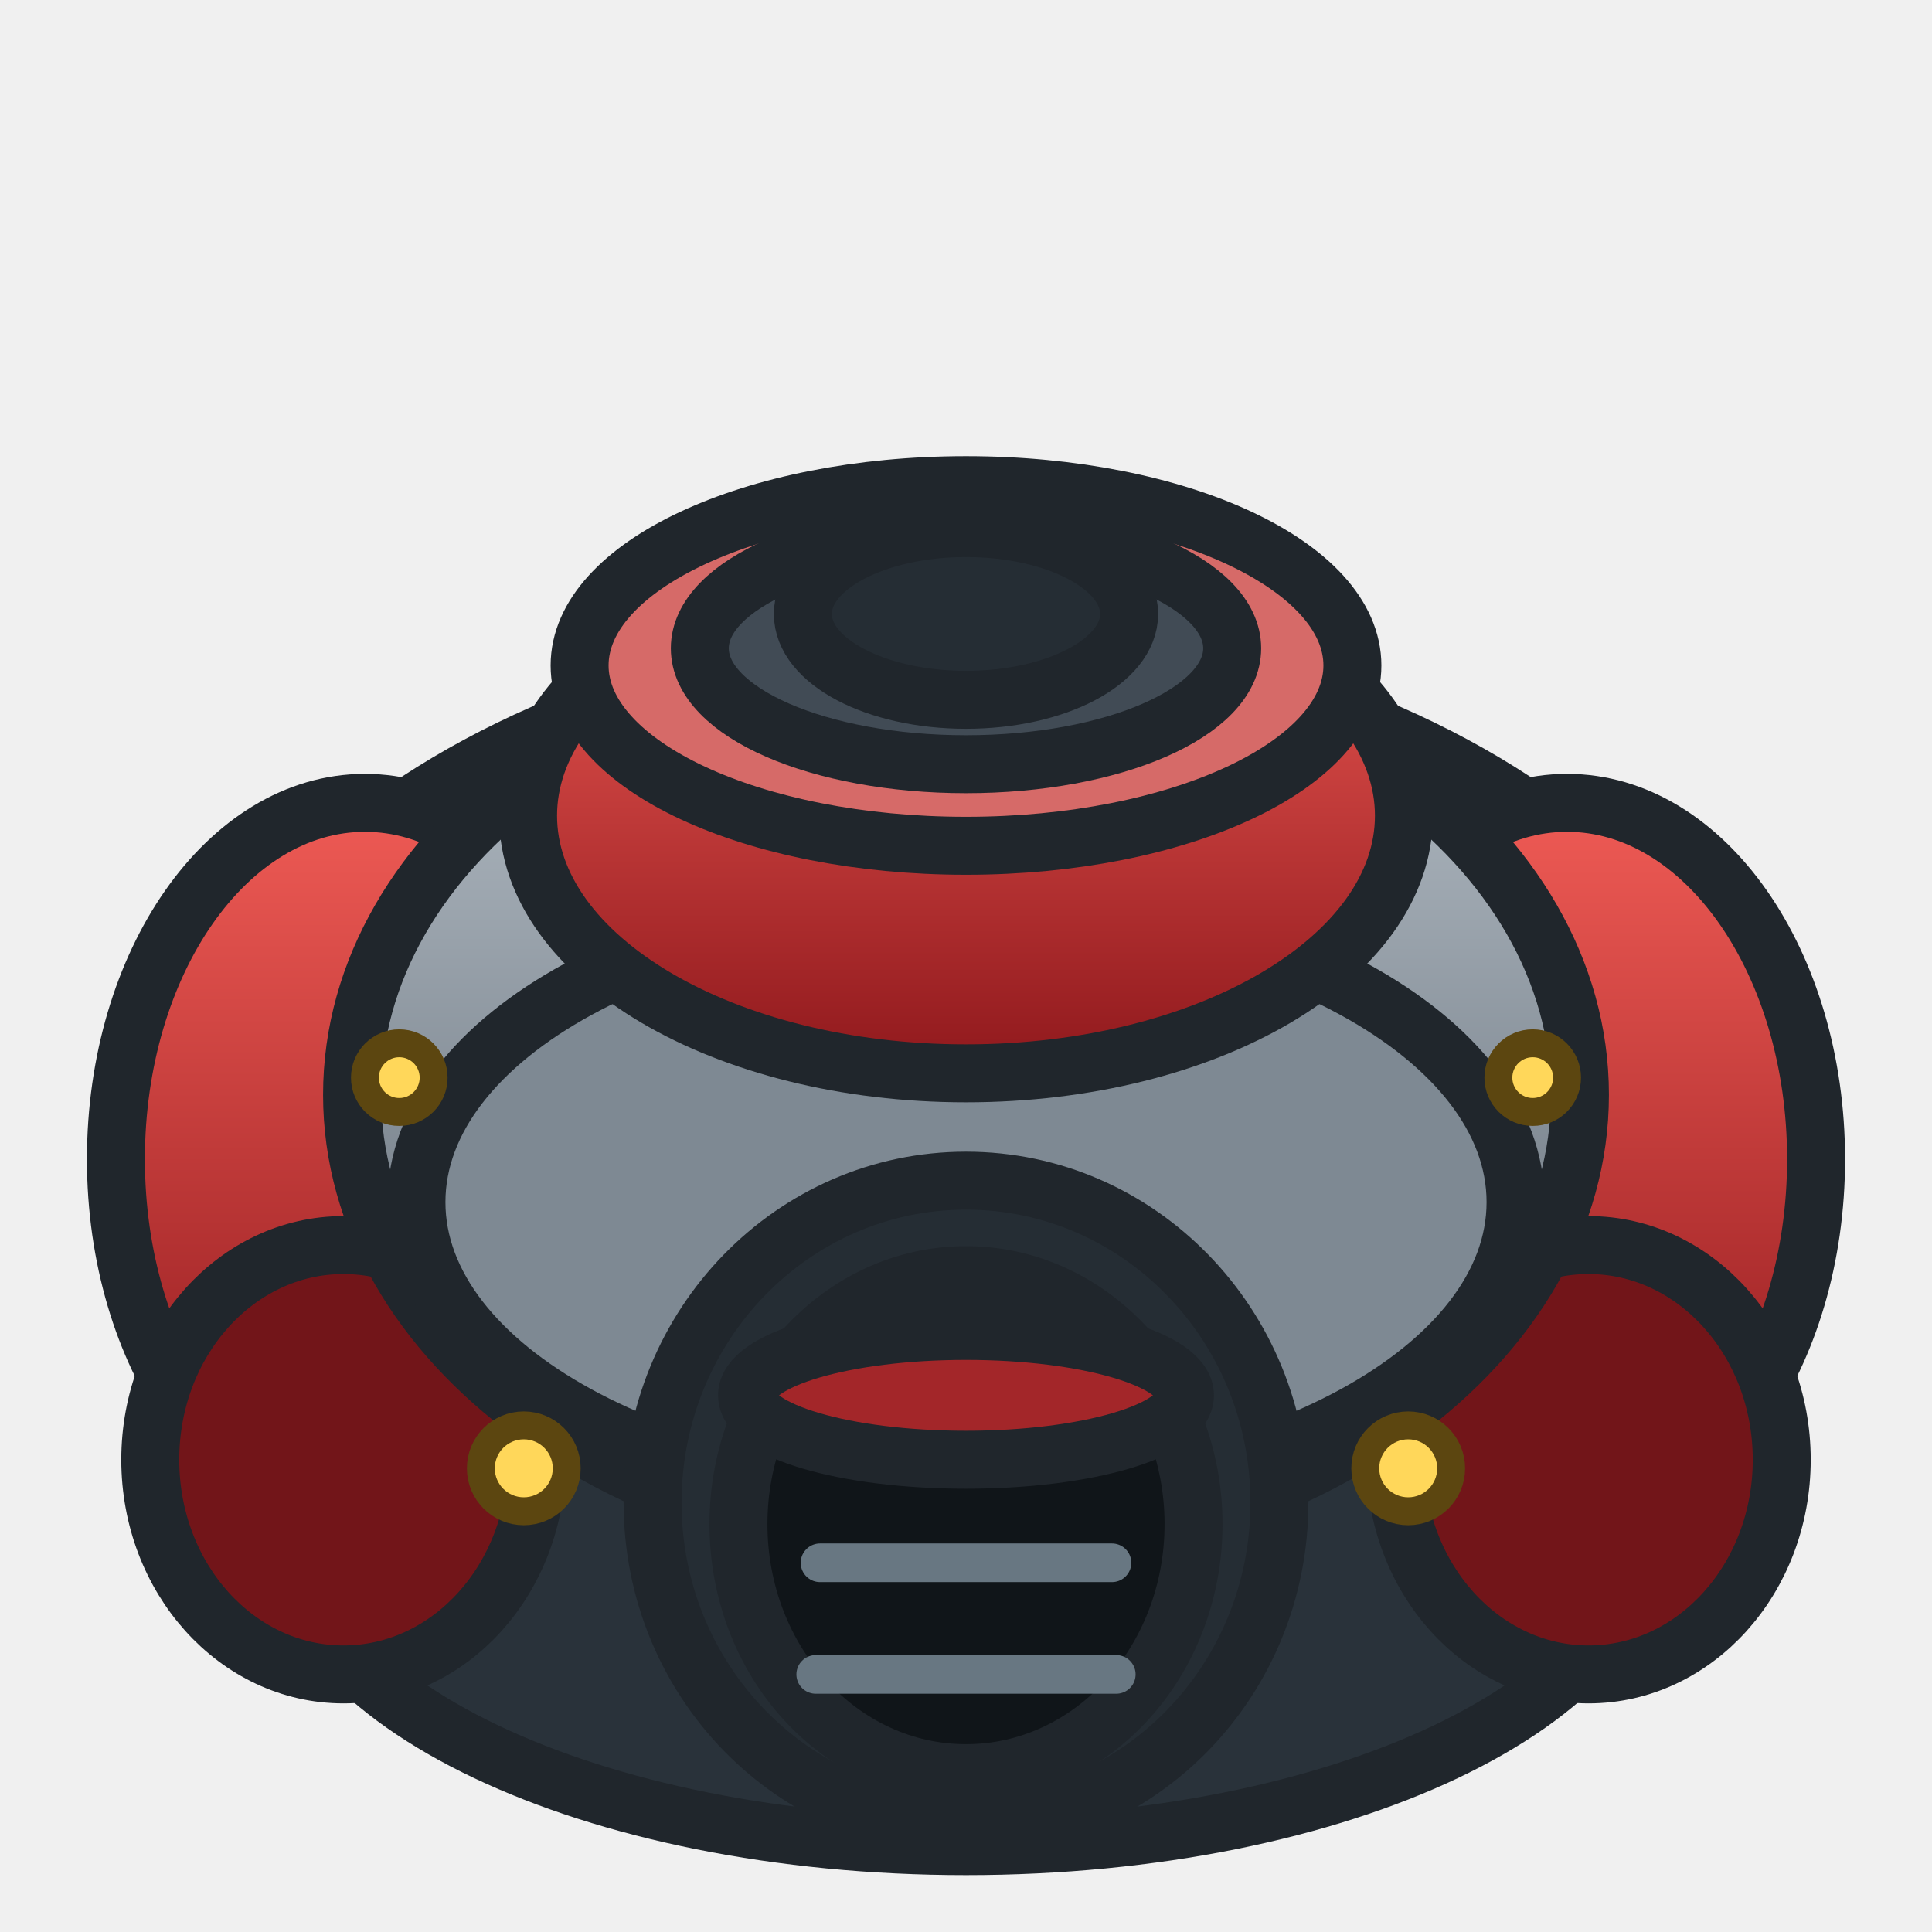
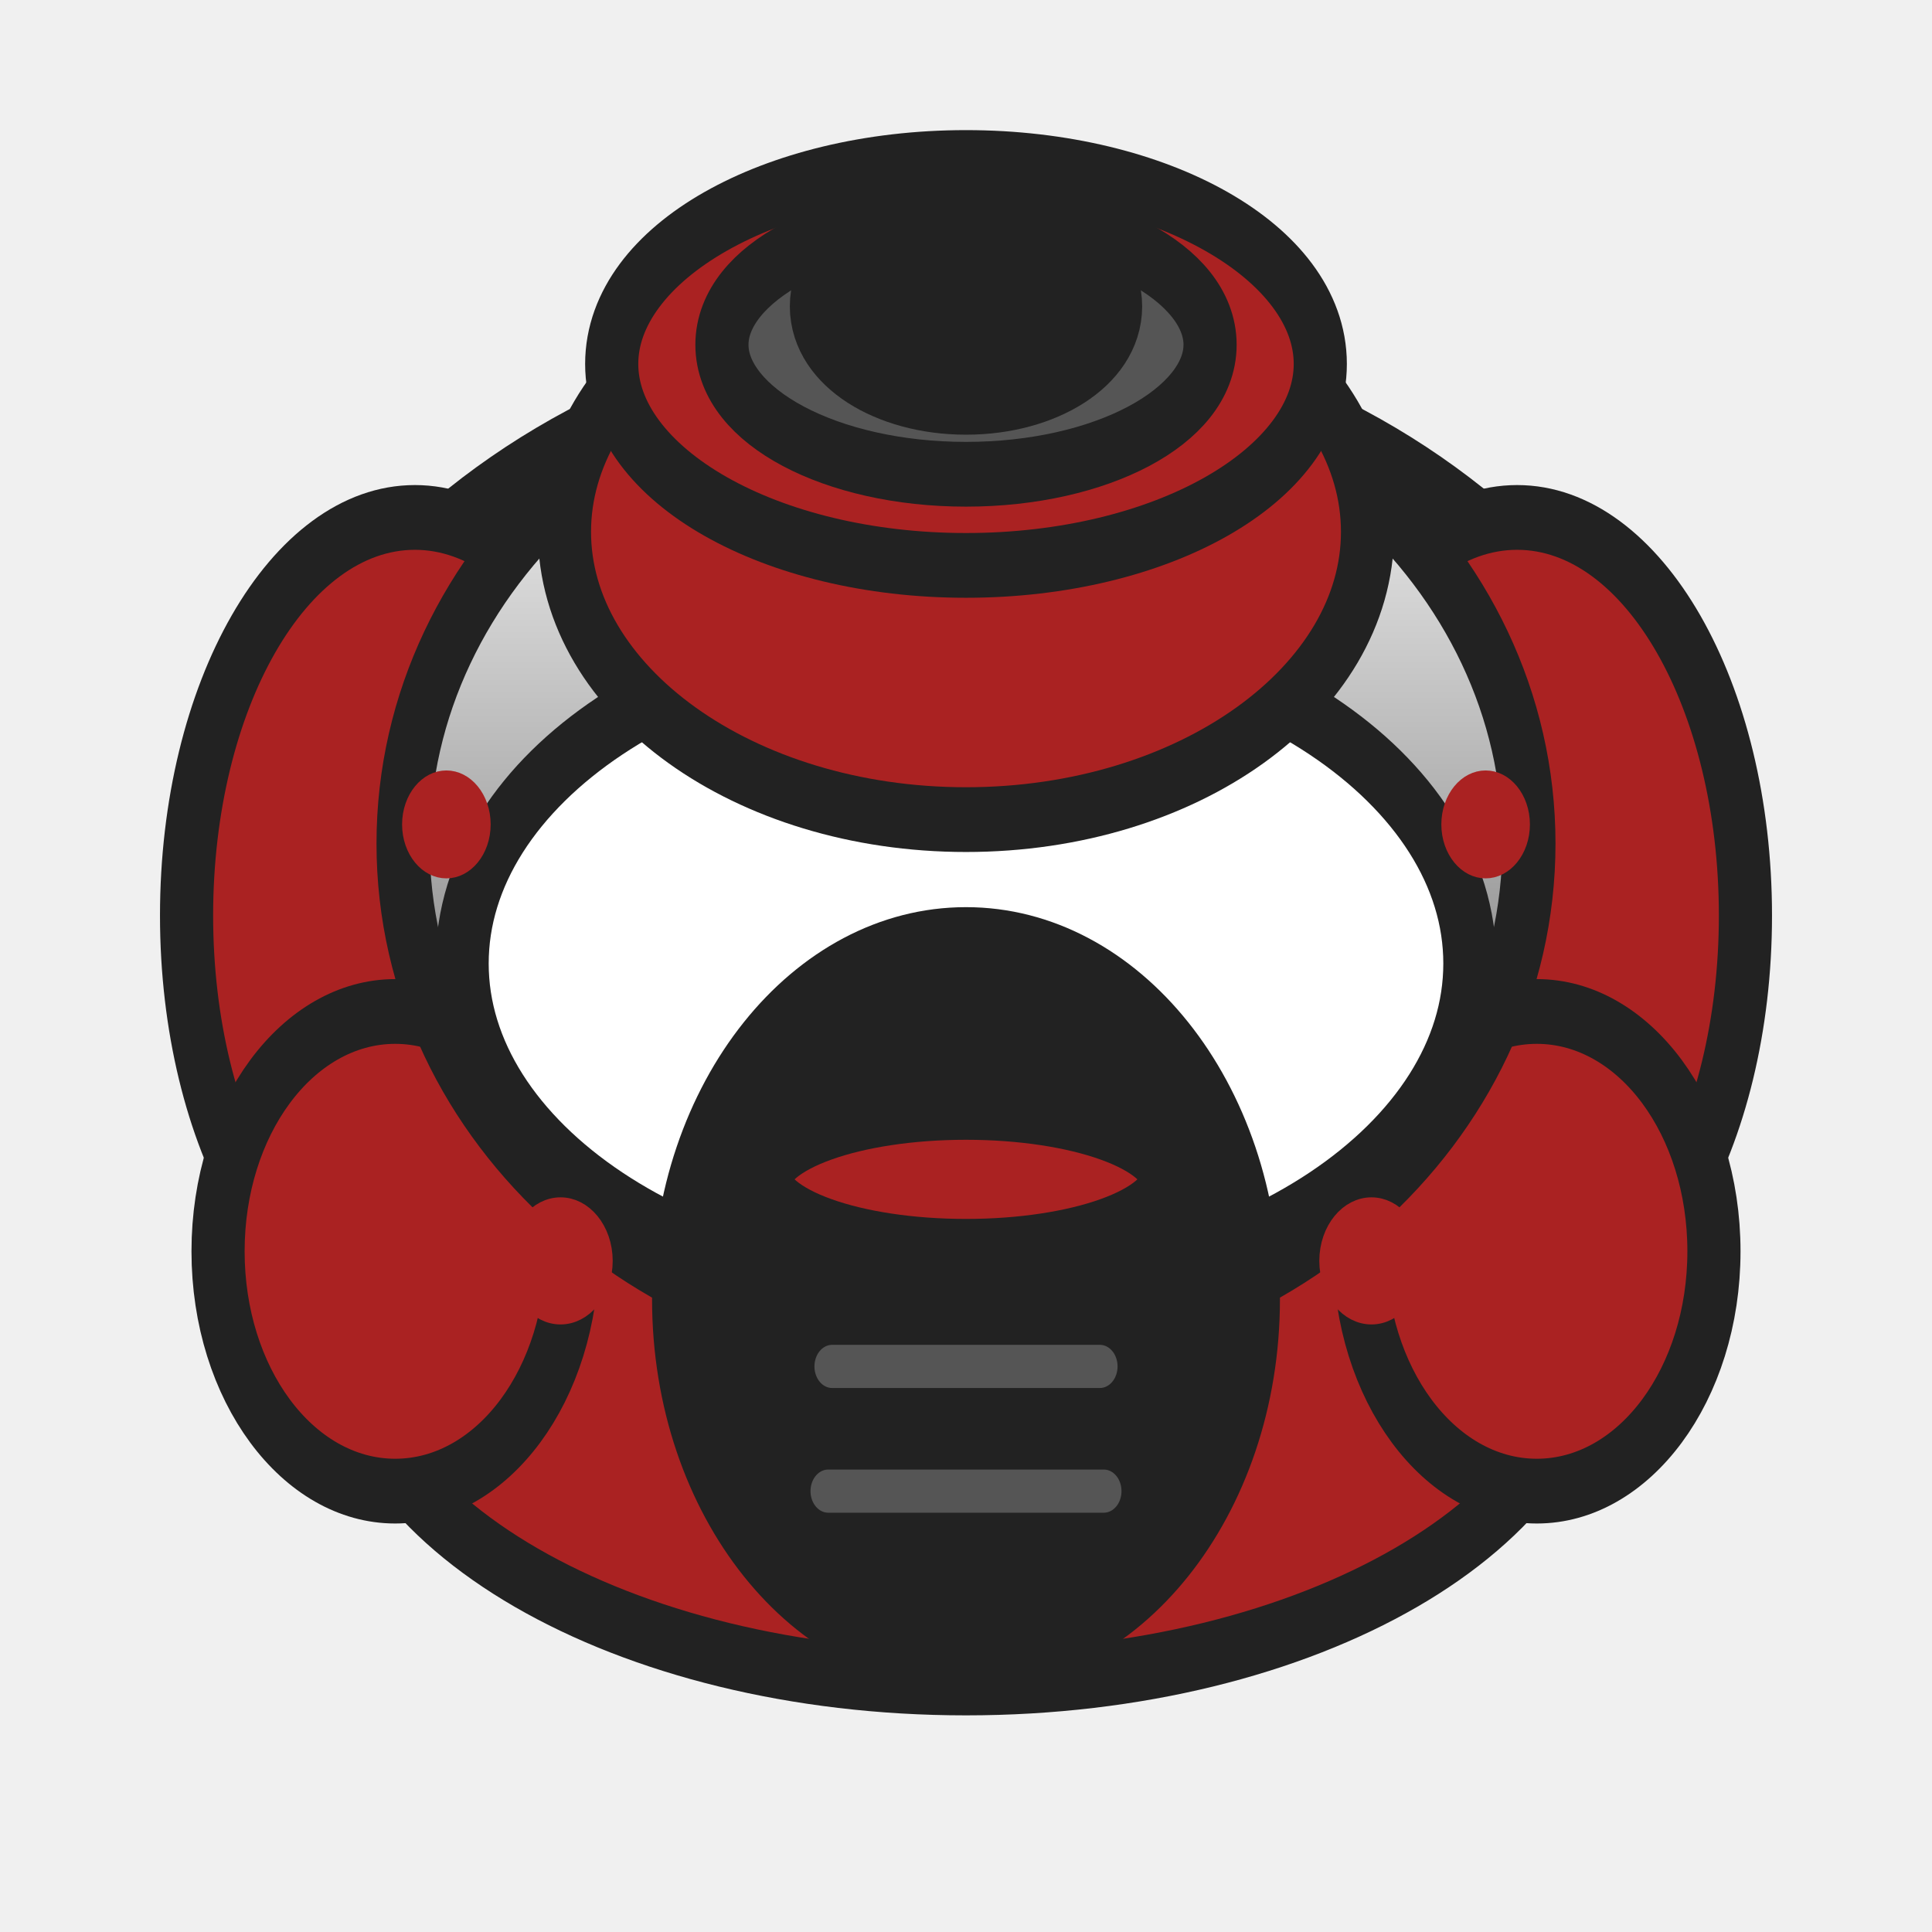
<svg xmlns="http://www.w3.org/2000/svg" viewBox="0 0 45 45">
-   <defs>
-     <linearGradient id="bK-body" x1="0" y1="0" x2="0" y2="1">
-       <stop offset="0" stop-color="#b7c0c8" />
-       <stop offset="1" stop-color="#59636e" />
-     </linearGradient>
-     <linearGradient id="bK-red" x1="0" y1="0" x2="0" y2="1">
-       <stop offset="0" stop-color="#ef5b55" />
-       <stop offset="1" stop-color="#8f181c" />
-     </linearGradient>
-   </defs>
-   <g stroke="#20262c" stroke-linecap="round" stroke-linejoin="round" stroke-width="1.35">
-     <ellipse cx="22.5" cy="28.8" rx="19" ry="13.7" fill="#414b55" />
-     <ellipse cx="22.5" cy="35.5" rx="15.8" ry="7.5" fill="#29323a" />
-     <ellipse cx="8.5" cy="27" rx="5.8" ry="8.3" fill="url(#bK-red)" />
-     <ellipse cx="36.5" cy="27" rx="5.8" ry="8.3" fill="url(#bK-red)" />
-     <ellipse cx="8" cy="34" rx="4.5" ry="5" fill="#721519" />
-     <ellipse cx="37" cy="34" rx="4.5" ry="5" fill="#721519" />
-     <ellipse cx="22.5" cy="25.5" rx="14.3" ry="10.5" fill="url(#bK-body)" />
-     <ellipse cx="22.5" cy="28" rx="12.8" ry="7" fill="#7e8993" />
-     <ellipse cx="22.5" cy="19" rx="10.2" ry="6" fill="url(#bK-red)" />
-     <ellipse cx="22.5" cy="15.5" rx="9" ry="4.2" fill="#d66a68" />
-     <ellipse cx="22.5" cy="15.1" rx="6.2" ry="2.7" fill="#414b55" />
-     <ellipse cx="22.5" cy="14.3" rx="3.8" ry="2" fill="#252d34" />
-     <ellipse cx="22.5" cy="35" rx="7.3" ry="7.5" fill="#252d34" />
-     <ellipse cx="22.5" cy="35.5" rx="5.3" ry="5.8" fill="#101519" />
-     <ellipse cx="22.5" cy="32.5" rx="5.1" ry="1.5" fill="#a32629" />
-     <path d="M19.1 36.4h6.8M19 39h7" fill="none" stroke="#687782" stroke-width=".9" />
-     <g fill="#ffd75a" stroke="#5c4610" stroke-width=".65">
-       <circle cx="12.2" cy="34.2" r="1" />
-       <circle cx="32.8" cy="34.2" r="1" />
-       <circle cx="9.3" cy="25.1" r=".8" />
-       <circle cx="35.7" cy="25.1" r=".8" />
+   <g transform="translate(22.5 39.2) scale(0.9169 1.1172) translate(-22.50 -43.00)">
+     <defs>
+       <linearGradient id="bK-body" x1="0" y1="0" x2="0" y2="1">
+         <stop offset="0" stop-color="#fff" />
+         <stop offset="1" stop-color="#555" />
+       </linearGradient>
+       <linearGradient id="bK-red" x1="0" y1="0" x2="0" y2="1">
+         <stop offset="0" stop-color="#a22" />
+         <stop offset="1" stop-color="#a22" />
+       </linearGradient>
+     </defs>
+     <g stroke="#222" stroke-linecap="round" stroke-linejoin="round" stroke-width="1.35">
+       <ellipse cx="22.5" cy="28.8" rx="19" ry="13.7" fill="#555" />
+       <ellipse cx="22.5" cy="35.5" rx="15.8" ry="7.5" fill="#a22" />
+       <ellipse cx="8.5" cy="27" rx="5.8" ry="8.3" fill="url(#bK-red)" />
+       <ellipse cx="36.5" cy="27" rx="5.8" ry="8.3" fill="url(#bK-red)" />
+       <ellipse cx="8" cy="34" rx="4.5" ry="5" fill="#a22" />
+       <ellipse cx="37" cy="34" rx="4.5" ry="5" fill="#a22" />
+       <ellipse cx="22.5" cy="25.5" rx="14.3" ry="10.5" fill="url(#bK-body)" />
+       <ellipse cx="22.5" cy="28" rx="12.8" ry="7" fill="#fff" />
+       <ellipse cx="22.5" cy="19" rx="10.2" ry="6" fill="url(#bK-red)" />
+       <ellipse cx="22.5" cy="15.5" rx="9" ry="4.2" fill="#a22" />
+       <ellipse cx="22.5" cy="15.1" rx="6.2" ry="2.7" fill="#555" />
+       <ellipse cx="22.5" cy="14.3" rx="3.8" ry="2" fill="#222" />
+       <ellipse cx="22.5" cy="35" rx="7.3" ry="7.5" fill="#222" />
+       <ellipse cx="22.5" cy="35.5" rx="5.3" ry="5.8" fill="#222" />
+       <ellipse cx="22.5" cy="32.5" rx="5.1" ry="1.5" fill="#a22" />
+       <path d="M19.1 36.4h6.8M19 39h7" fill="none" stroke="#555" stroke-width=".9" />
+       <g fill="#a22" stroke="#a22" stroke-width=".65">
+         <circle cx="12.2" cy="34.2" r="1" />
+         <circle cx="32.8" cy="34.2" r="1" />
+         <circle cx="9.3" cy="25.1" r=".8" />
+         <circle cx="35.7" cy="25.1" r=".8" />
+       </g>
    </g>
  </g>
</svg>
